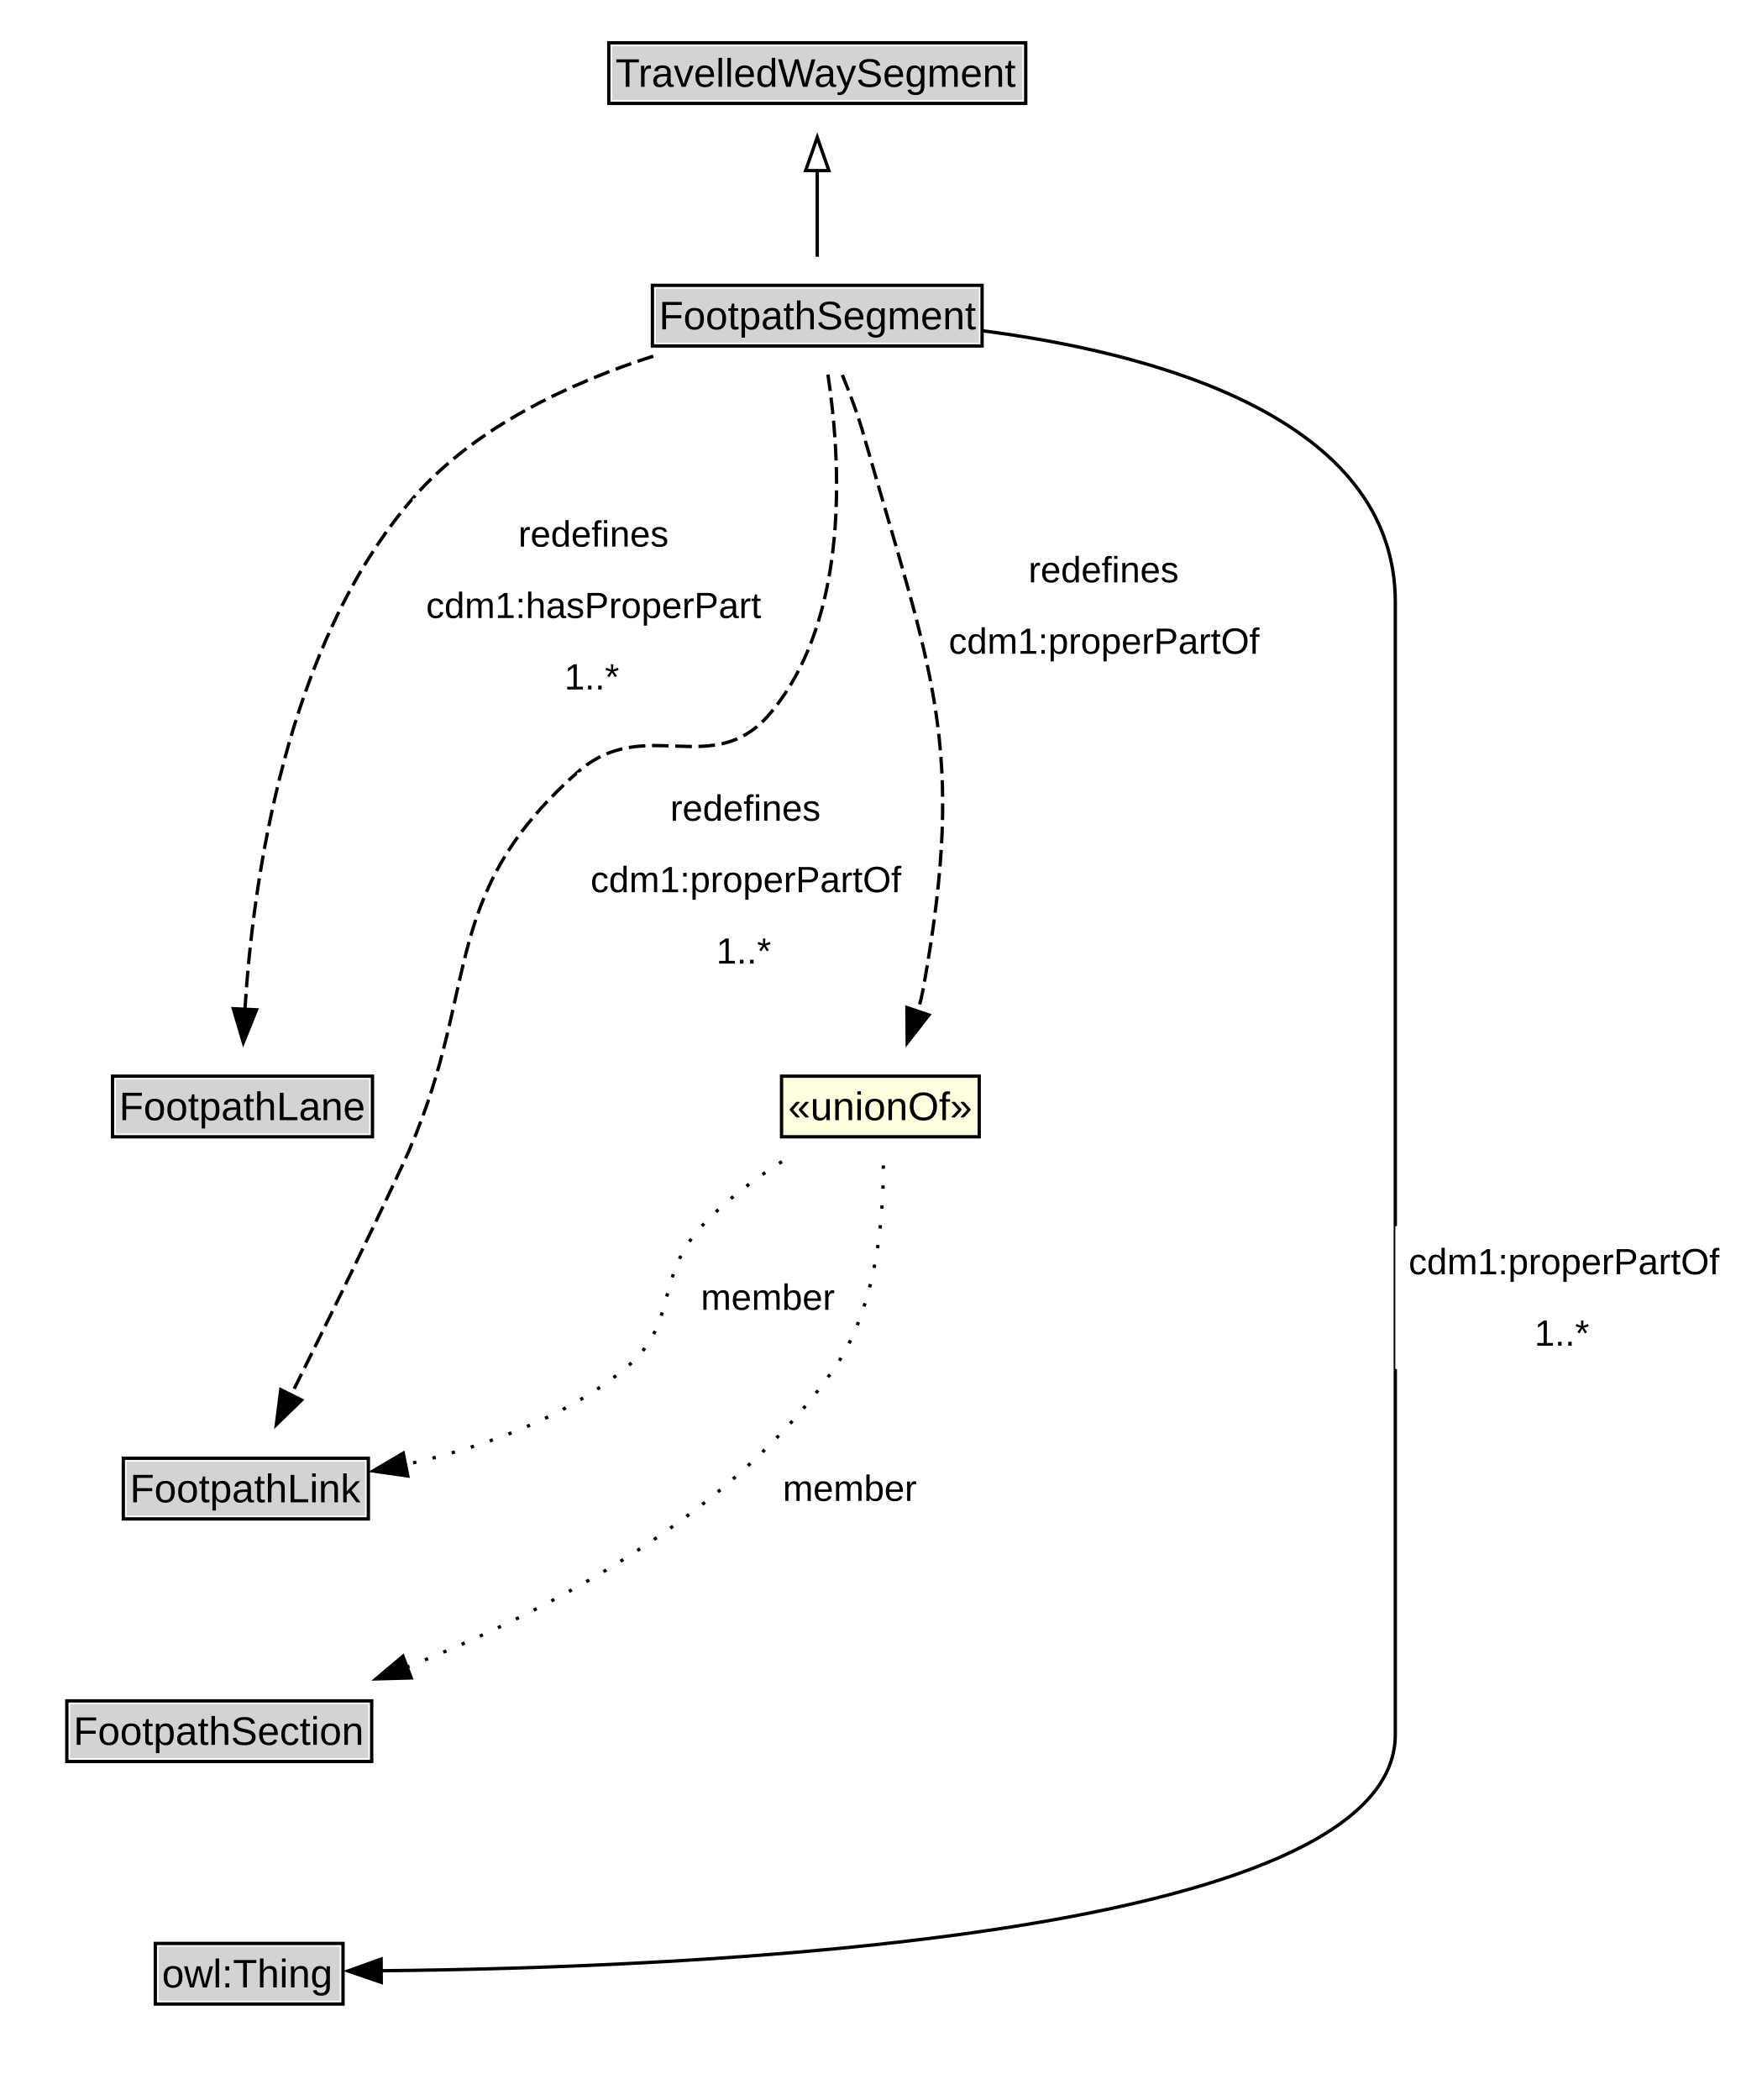
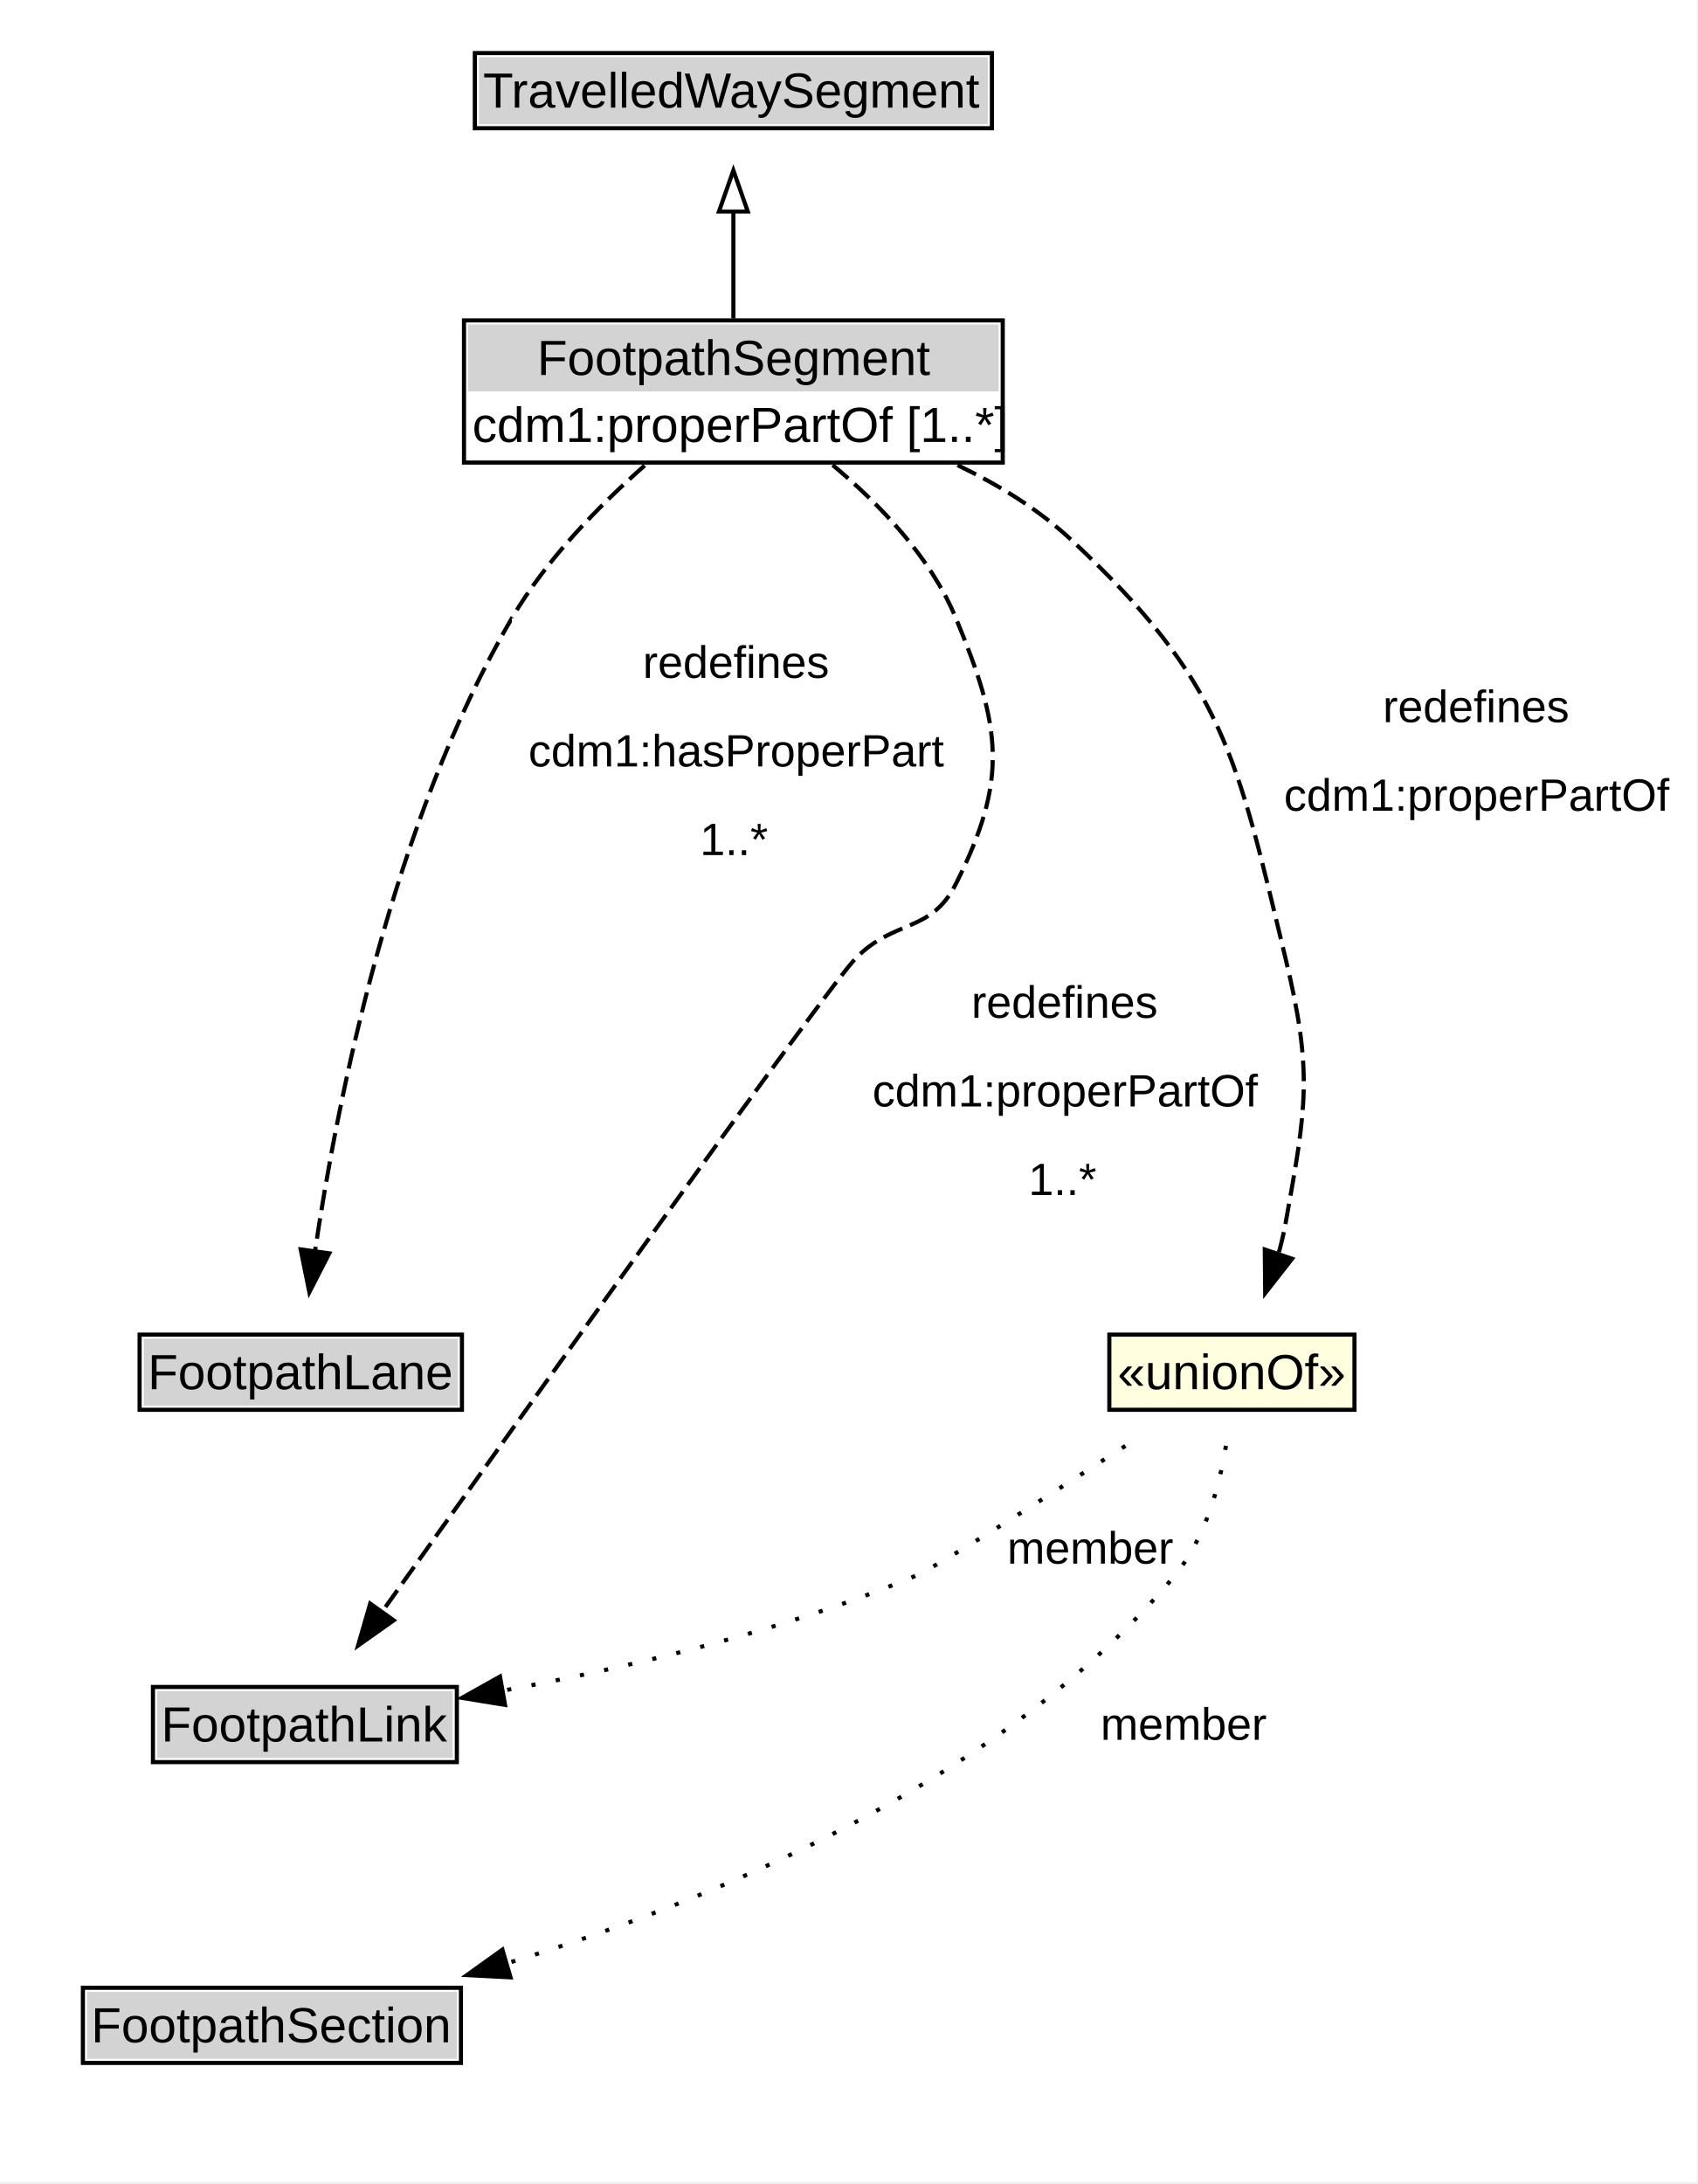
- <svg xmlns="http://www.w3.org/2000/svg" xmlns:xlink="http://www.w3.org/1999/xlink" width="524pt" height="632pt" viewBox="0.00 0.00 524.00 632.00">
-   <g id="graph0" class="graph" transform="scale(1 1) rotate(0) translate(4 628)">
-     <polygon fill="white" stroke="none" points="-4,4 -4,-628 520.25,-628 520.25,4 -4,4" />
+ <svg xmlns="http://www.w3.org/2000/svg" xmlns:xlink="http://www.w3.org/1999/xlink" width="412pt" height="530pt" viewBox="0.00 0.00 412.00 530.00">
+   <g id="graph0" class="graph" transform="scale(1 1) rotate(0) translate(4 525.5)">
+     <polygon fill="white" stroke="none" points="-4,4 -4,-525.5 407.87,-525.5 407.87,4 -4,4" />
    <g id="clust3" class="cluster">
</g>
    <g id="node1" class="node">
      <g id="a_node1">
        <a xlink:href="../TravelledWaySegment" xlink:title="&lt;TABLE&gt;">
-           <polygon fill="lightgray" stroke="none" points="180.25,-597.88 180.25,-614.12 303.75,-614.12 303.75,-597.88 180.25,-597.88" />
-           <text xml:space="preserve" text-anchor="start" x="181.25" y="-601.88" font-family="Arial" font-size="12.00">TravelledWaySegment</text>
-           <polygon fill="none" stroke="black" points="179.25,-596.88 179.25,-615.12 304.75,-615.12 304.75,-596.88 179.25,-596.88" />
+           <polygon fill="lightgray" stroke="none" points="112.25,-495.38 112.25,-511.62 235.75,-511.62 235.75,-495.38 112.25,-495.38" />
+           <text xml:space="preserve" text-anchor="start" x="113.25" y="-499.38" font-family="Arial" font-size="12.00">TravelledWaySegment</text>
+           <polygon fill="none" stroke="black" points="111.25,-494.38 111.25,-512.62 236.75,-512.62 236.75,-494.38 111.25,-494.38" />
        </a>
      </g>
    </g>
    <g id="node2" class="node">
      <g id="a_node2">
        <a xlink:href="../FootpathSegment" xlink:title="&lt;TABLE&gt;">
-           <polygon fill="lightgray" stroke="none" points="193.38,-524.88 193.38,-541.12 290.62,-541.12 290.62,-524.88 193.38,-524.88" />
-           <text xml:space="preserve" text-anchor="start" x="194.38" y="-528.88" font-family="Arial" font-size="12.00">FootpathSegment</text>
-           <polygon fill="none" stroke="black" points="192.38,-523.88 192.38,-542.12 291.62,-542.12 291.62,-523.88 192.38,-523.88" />
+           <polygon fill="lightgray" stroke="none" points="109.62,-430.5 109.62,-446.75 238.38,-446.75 238.38,-430.5 109.62,-430.5" />
+           <text xml:space="preserve" text-anchor="start" x="126.38" y="-434.5" font-family="Arial" font-size="12.00">FootpathSegment</text>
+           <text xml:space="preserve" text-anchor="start" x="110.62" y="-418.25" font-family="Arial" font-size="12.00">cdm1:properPartOf [1..*]</text>
+           <polygon fill="none" stroke="black" points="108.62,-413.25 108.62,-447.75 239.38,-447.75 239.38,-413.25 108.62,-413.25" />
        </a>
      </g>
    </g>
    <g id="edge1" class="edge">
-       <path fill="none" stroke="black" d="M242,-550.71C242,-558.47 242,-567.92 242,-576.74" />
-       <polygon fill="none" stroke="black" points="238.5,-576.66 242,-586.66 245.5,-576.66 238.5,-576.66" />
+       <path fill="none" stroke="black" d="M174,-448.21C174,-455.97 174,-465.42 174,-474.24" />
+       <polygon fill="none" stroke="black" points="170.5,-474.16 174,-484.16 177.5,-474.16 170.5,-474.16" />
    </g>
    <g id="node4" class="node">
      <g id="a_node4">
        <a xlink:href="../FootpathLane" xlink:title="&lt;TABLE&gt;">
-           <polygon fill="lightgray" stroke="none" points="30.88,-286.88 30.88,-303.12 107.12,-303.12 107.12,-286.88 30.88,-286.88" />
-           <text xml:space="preserve" text-anchor="start" x="31.88" y="-290.88" font-family="Arial" font-size="12.00">FootpathLane</text>
-           <polygon fill="none" stroke="black" points="29.88,-285.88 29.88,-304.12 108.12,-304.12 108.12,-285.88 29.88,-285.88" />
+           <polygon fill="lightgray" stroke="none" points="30.88,-184.38 30.88,-200.62 107.12,-200.62 107.12,-184.38 30.88,-184.38" />
+           <text xml:space="preserve" text-anchor="start" x="31.88" y="-188.38" font-family="Arial" font-size="12.00">FootpathLane</text>
+           <polygon fill="none" stroke="black" points="29.88,-183.38 29.88,-201.62 108.12,-201.62 108.12,-183.38 29.88,-183.38" />
        </a>
      </g>
    </g>
-     <g id="edge11" class="edge">
-       <path fill="none" stroke="black" stroke-dasharray="5,2" d="M192.64,-520.82C167.71,-512.8 138.87,-499.5 120.25,-478 82.04,-433.9 72.18,-363.29 69.73,-324.25" />
-       <polygon fill="black" stroke="black" points="73.22,-324.09 69.24,-314.27 66.23,-324.43 73.22,-324.09" />
-       <polygon fill="white" stroke="none" points="120.25,-413.5 120.25,-478 228,-478 228,-413.5 120.25,-413.5" />
-       <text xml:space="preserve" text-anchor="start" x="152" y="-463.5" font-family="Arial" font-size="11.00">redefines</text>
-       <text xml:space="preserve" text-anchor="start" x="124.25" y="-442" font-family="Arial" font-size="11.00">cdm1:hasProperPart</text>
-       <text xml:space="preserve" text-anchor="start" x="165.88" y="-420.5" font-family="Arial" font-size="11.00">1..*</text>
+     <g id="edge6" class="edge">
+       <path fill="none" stroke="black" stroke-dasharray="5,2" d="M152.47,-412.53C141.39,-402.77 128.52,-389.66 120.25,-375.5 91.19,-325.76 77.88,-258.68 72.39,-221.41" />
+       <polygon fill="black" stroke="black" points="75.92,-221.35 71.08,-211.92 68.98,-222.3 75.92,-221.35" />
+       <polygon fill="white" stroke="none" points="120.25,-311 120.25,-375.5 228,-375.5 228,-311 120.25,-311" />
+       <text xml:space="preserve" text-anchor="start" x="152" y="-361" font-family="Arial" font-size="11.00">redefines</text>
+       <text xml:space="preserve" text-anchor="start" x="124.25" y="-339.5" font-family="Arial" font-size="11.00">cdm1:hasProperPart</text>
+       <text xml:space="preserve" text-anchor="start" x="165.88" y="-318" font-family="Arial" font-size="11.00">1..*</text>
    </g>
    <g id="node5" class="node">
      <g id="a_node5">
        <a xlink:href="../FootpathLink" xlink:title="&lt;TABLE&gt;">
-           <polygon fill="lightgray" stroke="none" points="34.12,-171.88 34.12,-188.12 105.88,-188.12 105.88,-171.88 34.12,-171.88" />
-           <text xml:space="preserve" text-anchor="start" x="35.12" y="-175.88" font-family="Arial" font-size="12.00">FootpathLink</text>
-           <polygon fill="none" stroke="black" points="33.12,-170.88 33.12,-189.12 106.88,-189.12 106.88,-170.88 33.12,-170.88" />
+           <polygon fill="lightgray" stroke="none" points="34.12,-98.88 34.12,-115.12 105.88,-115.12 105.88,-98.88 34.12,-98.88" />
+           <text xml:space="preserve" text-anchor="start" x="35.12" y="-102.88" font-family="Arial" font-size="12.00">FootpathLink</text>
+           <polygon fill="none" stroke="black" points="33.12,-97.88 33.12,-116.12 106.88,-116.12 106.88,-97.88 33.12,-97.88" />
        </a>
      </g>
    </g>
    <g id="edge10" class="edge">
-       <path fill="none" stroke="black" stroke-dasharray="5,2" d="M245.21,-515.28C249.02,-490.14 252.13,-442.47 228,-413.5 210.66,-392.68 190.02,-413.49 169.75,-395.5 126.63,-357.23 141.4,-329.23 117,-277 106.05,-253.56 93.09,-227.18 83.55,-208.01" />
-       <polygon fill="black" stroke="black" points="86.78,-206.64 79.18,-199.26 80.52,-209.77 86.78,-206.64" />
-       <polygon fill="white" stroke="none" points="169.75,-331 169.75,-395.5 270,-395.5 270,-331 169.75,-331" />
-       <text xml:space="preserve" text-anchor="start" x="197.75" y="-381" font-family="Arial" font-size="11.00">redefines</text>
-       <text xml:space="preserve" text-anchor="start" x="173.75" y="-359.5" font-family="Arial" font-size="11.00">cdm1:properPartOf</text>
-       <text xml:space="preserve" text-anchor="start" x="211.62" y="-338" font-family="Arial" font-size="11.00">1..*</text>
+       <path fill="none" stroke="black" stroke-dasharray="5,2" d="M198.09,-412.65C209.46,-403.2 221.86,-390.32 228,-375.5 238.97,-349.02 240.88,-336.61 228,-311 221.97,-299.01 213.18,-302.55 203.75,-293 196.99,-286.16 123.62,-183.38 88.51,-134.05" />
+       <polygon fill="black" stroke="black" points="91.56,-132.29 82.91,-126.17 85.85,-136.35 91.56,-132.29" />
+       <polygon fill="white" stroke="none" points="203.75,-228.5 203.75,-293 304,-293 304,-228.5 203.75,-228.5" />
+       <text xml:space="preserve" text-anchor="start" x="231.75" y="-278.5" font-family="Arial" font-size="11.00">redefines</text>
+       <text xml:space="preserve" text-anchor="start" x="207.75" y="-257" font-family="Arial" font-size="11.00">cdm1:properPartOf</text>
+       <text xml:space="preserve" text-anchor="start" x="245.62" y="-235.5" font-family="Arial" font-size="11.00">1..*</text>
    </g>
    <g id="node7" class="node">
-       <g id="a_node7">
-         <a xlink:href="https://w3id.org/citydata/imported/owl/latest/Thing" xlink:title="&lt;TABLE&gt;">
-           <polygon fill="lightgray" stroke="none" points="43.75,-25.88 43.75,-42.12 98.25,-42.12 98.25,-25.88 43.75,-25.88" />
-           <text xml:space="preserve" text-anchor="start" x="44.75" y="-29.88" font-family="Arial" font-size="12.00">owl:Thing</text>
-           <polygon fill="none" stroke="black" points="42.75,-24.88 42.75,-43.12 99.25,-43.12 99.25,-24.88 42.75,-24.88" />
-         </a>
-       </g>
-     </g>
-     <g id="edge12" class="edge">
-       <path fill="none" stroke="black" d="M291.4,-528.5C342.84,-521.86 416,-502.59 416,-446.75 416,-446.75 416,-446.75 416,-106 416,-44.26 201.34,-35.74 110.67,-34.9" />
-       <polygon fill="black" stroke="black" points="110.77,-31.4 100.75,-34.84 110.72,-38.4 110.77,-31.4" />
-       <polygon fill="white" stroke="none" points="416,-216 416,-259 516.25,-259 516.25,-216 416,-216" />
-       <text xml:space="preserve" text-anchor="start" x="420" y="-244.5" font-family="Arial" font-size="11.00">cdm1:properPartOf</text>
-       <text xml:space="preserve" text-anchor="start" x="457.88" y="-223" font-family="Arial" font-size="11.00">1..*</text>
-     </g>
-     <g id="node8" class="node">
-       <polygon fill="lightyellow" stroke="none" points="231.25,-285.88 231.25,-304.12 290.75,-304.12 290.75,-285.88 231.25,-285.88" />
-       <text xml:space="preserve" text-anchor="start" x="233.25" y="-290.88" font-family="Arial" font-size="12.00">«unionOf»</text>
-       <polygon fill="none" stroke="black" points="231.25,-285.88 231.25,-304.12 290.75,-304.12 290.75,-285.88 231.25,-285.88" />
+       <polygon fill="lightyellow" stroke="none" points="265.25,-183.38 265.25,-201.62 324.75,-201.62 324.75,-183.38 265.25,-183.38" />
+       <text xml:space="preserve" text-anchor="start" x="267.25" y="-188.38" font-family="Arial" font-size="12.00">«unionOf»</text>
+       <polygon fill="none" stroke="black" points="265.25,-183.38 265.25,-201.62 324.75,-201.62 324.75,-183.38 265.25,-183.38" />
    </g>
    <g id="edge9" class="edge">
-       <path fill="none" stroke="black" stroke-dasharray="5,2" d="M249.55,-515.15C251.88,-509.47 254.28,-503.04 256,-497 276.37,-425.64 287.13,-404.04 274,-331 273.55,-328.51 272.94,-325.97 272.22,-323.45" />
-       <polygon fill="black" stroke="black" points="275.61,-322.53 269.08,-314.18 268.98,-324.78 275.61,-322.53" />
-       <polygon fill="white" stroke="none" points="277.56,-424.25 277.56,-467.25 377.81,-467.25 377.81,-424.25 277.56,-424.25" />
-       <text xml:space="preserve" text-anchor="start" x="305.56" y="-452.75" font-family="Arial" font-size="11.00">redefines</text>
-       <text xml:space="preserve" text-anchor="start" x="281.56" y="-431.25" font-family="Arial" font-size="11.00">cdm1:properPartOf</text>
+       <path fill="none" stroke="black" stroke-dasharray="5,2" d="M228.41,-412.62C238.35,-407.85 248.07,-401.89 256,-394.5 293.07,-359.94 296.11,-342.27 308,-293 314.72,-265.13 313.07,-256.71 308,-228.5 307.55,-226.01 306.94,-223.47 306.22,-220.95" />
+       <polygon fill="black" stroke="black" points="309.61,-220.03 303.08,-211.68 302.98,-222.28 309.61,-220.03" />
+       <polygon fill="white" stroke="none" points="303.62,-321.75 303.62,-364.75 403.87,-364.75 403.87,-321.75 303.62,-321.75" />
+       <text xml:space="preserve" text-anchor="start" x="331.62" y="-350.25" font-family="Arial" font-size="11.00">redefines</text>
+       <text xml:space="preserve" text-anchor="start" x="307.62" y="-328.75" font-family="Arial" font-size="11.00">cdm1:properPartOf</text>
    </g>
    <g id="node6" class="node">
      <g id="a_node6">
        <a xlink:href="../FootpathSection" xlink:title="&lt;TABLE&gt;">
-           <polygon fill="lightgray" stroke="none" points="17.12,-98.88 17.12,-115.12 106.88,-115.12 106.88,-98.88 17.12,-98.88" />
-           <text xml:space="preserve" text-anchor="start" x="18.12" y="-102.88" font-family="Arial" font-size="12.00">FootpathSection</text>
-           <polygon fill="none" stroke="black" points="16.12,-97.88 16.12,-116.12 107.88,-116.12 107.88,-97.88 16.12,-97.88" />
+           <polygon fill="lightgray" stroke="none" points="17.12,-25.88 17.12,-42.12 106.88,-42.12 106.88,-25.88 17.12,-25.88" />
+           <text xml:space="preserve" text-anchor="start" x="18.12" y="-29.88" font-family="Arial" font-size="12.00">FootpathSection</text>
+           <polygon fill="none" stroke="black" points="16.12,-24.88 16.12,-43.12 107.88,-43.12 107.88,-24.88 16.12,-24.88" />
        </a>
      </g>
    </g>
    <g id="edge7" class="edge">
-       <path fill="none" stroke="black" stroke-dasharray="1,5" d="M231.36,-278.41C222.89,-273.03 214.12,-266.45 207.25,-259 192.53,-243.02 200.8,-229.77 184,-216 165.32,-200.69 139.99,-192.07 117.95,-187.21" />
-       <polygon fill="black" stroke="black" points="118.75,-183.8 108.26,-185.3 117.39,-190.67 118.75,-183.8" />
-       <text xml:space="preserve" text-anchor="middle" x="227.12" y="-233.8" font-family="Arial" font-size="11.00">member</text>
+       <path fill="none" stroke="black" stroke-dasharray="1,5" d="M269.14,-174.62C248.96,-161.55 223.46,-145.29 218,-143 185.87,-129.52 147.53,-120.64 117.92,-115.19" />
+       <polygon fill="black" stroke="black" points="118.58,-111.76 108.12,-113.47 117.36,-118.65 118.58,-111.76" />
+       <text xml:space="preserve" text-anchor="middle" x="260.62" y="-146.05" font-family="Arial" font-size="11.00">member</text>
    </g>
    <g id="edge8" class="edge">
-       <path fill="none" stroke="black" stroke-dasharray="1,5" d="M261.89,-277.25C261.96,-260.33 259.69,-234.16 247,-216 216.03,-171.69 160.59,-142.88 118.45,-126.26" />
-       <polygon fill="black" stroke="black" points="119.78,-123.02 109.19,-122.73 117.29,-129.56 119.78,-123.02" />
-       <text xml:space="preserve" text-anchor="middle" x="251.78" y="-176.3" font-family="Arial" font-size="11.00">member</text>
+       <path fill="none" stroke="black" stroke-dasharray="1,5" d="M293.55,-174.63C291.91,-164.49 288.42,-151.87 281,-143 239.14,-92.98 168.49,-64.07 118.77,-48.97" />
+       <polygon fill="black" stroke="black" points="119.91,-45.65 109.33,-46.2 117.94,-52.37 119.91,-45.65" />
+       <text xml:space="preserve" text-anchor="middle" x="283.28" y="-103.3" font-family="Arial" font-size="11.00">member</text>
    </g>
  </g>
</svg>
